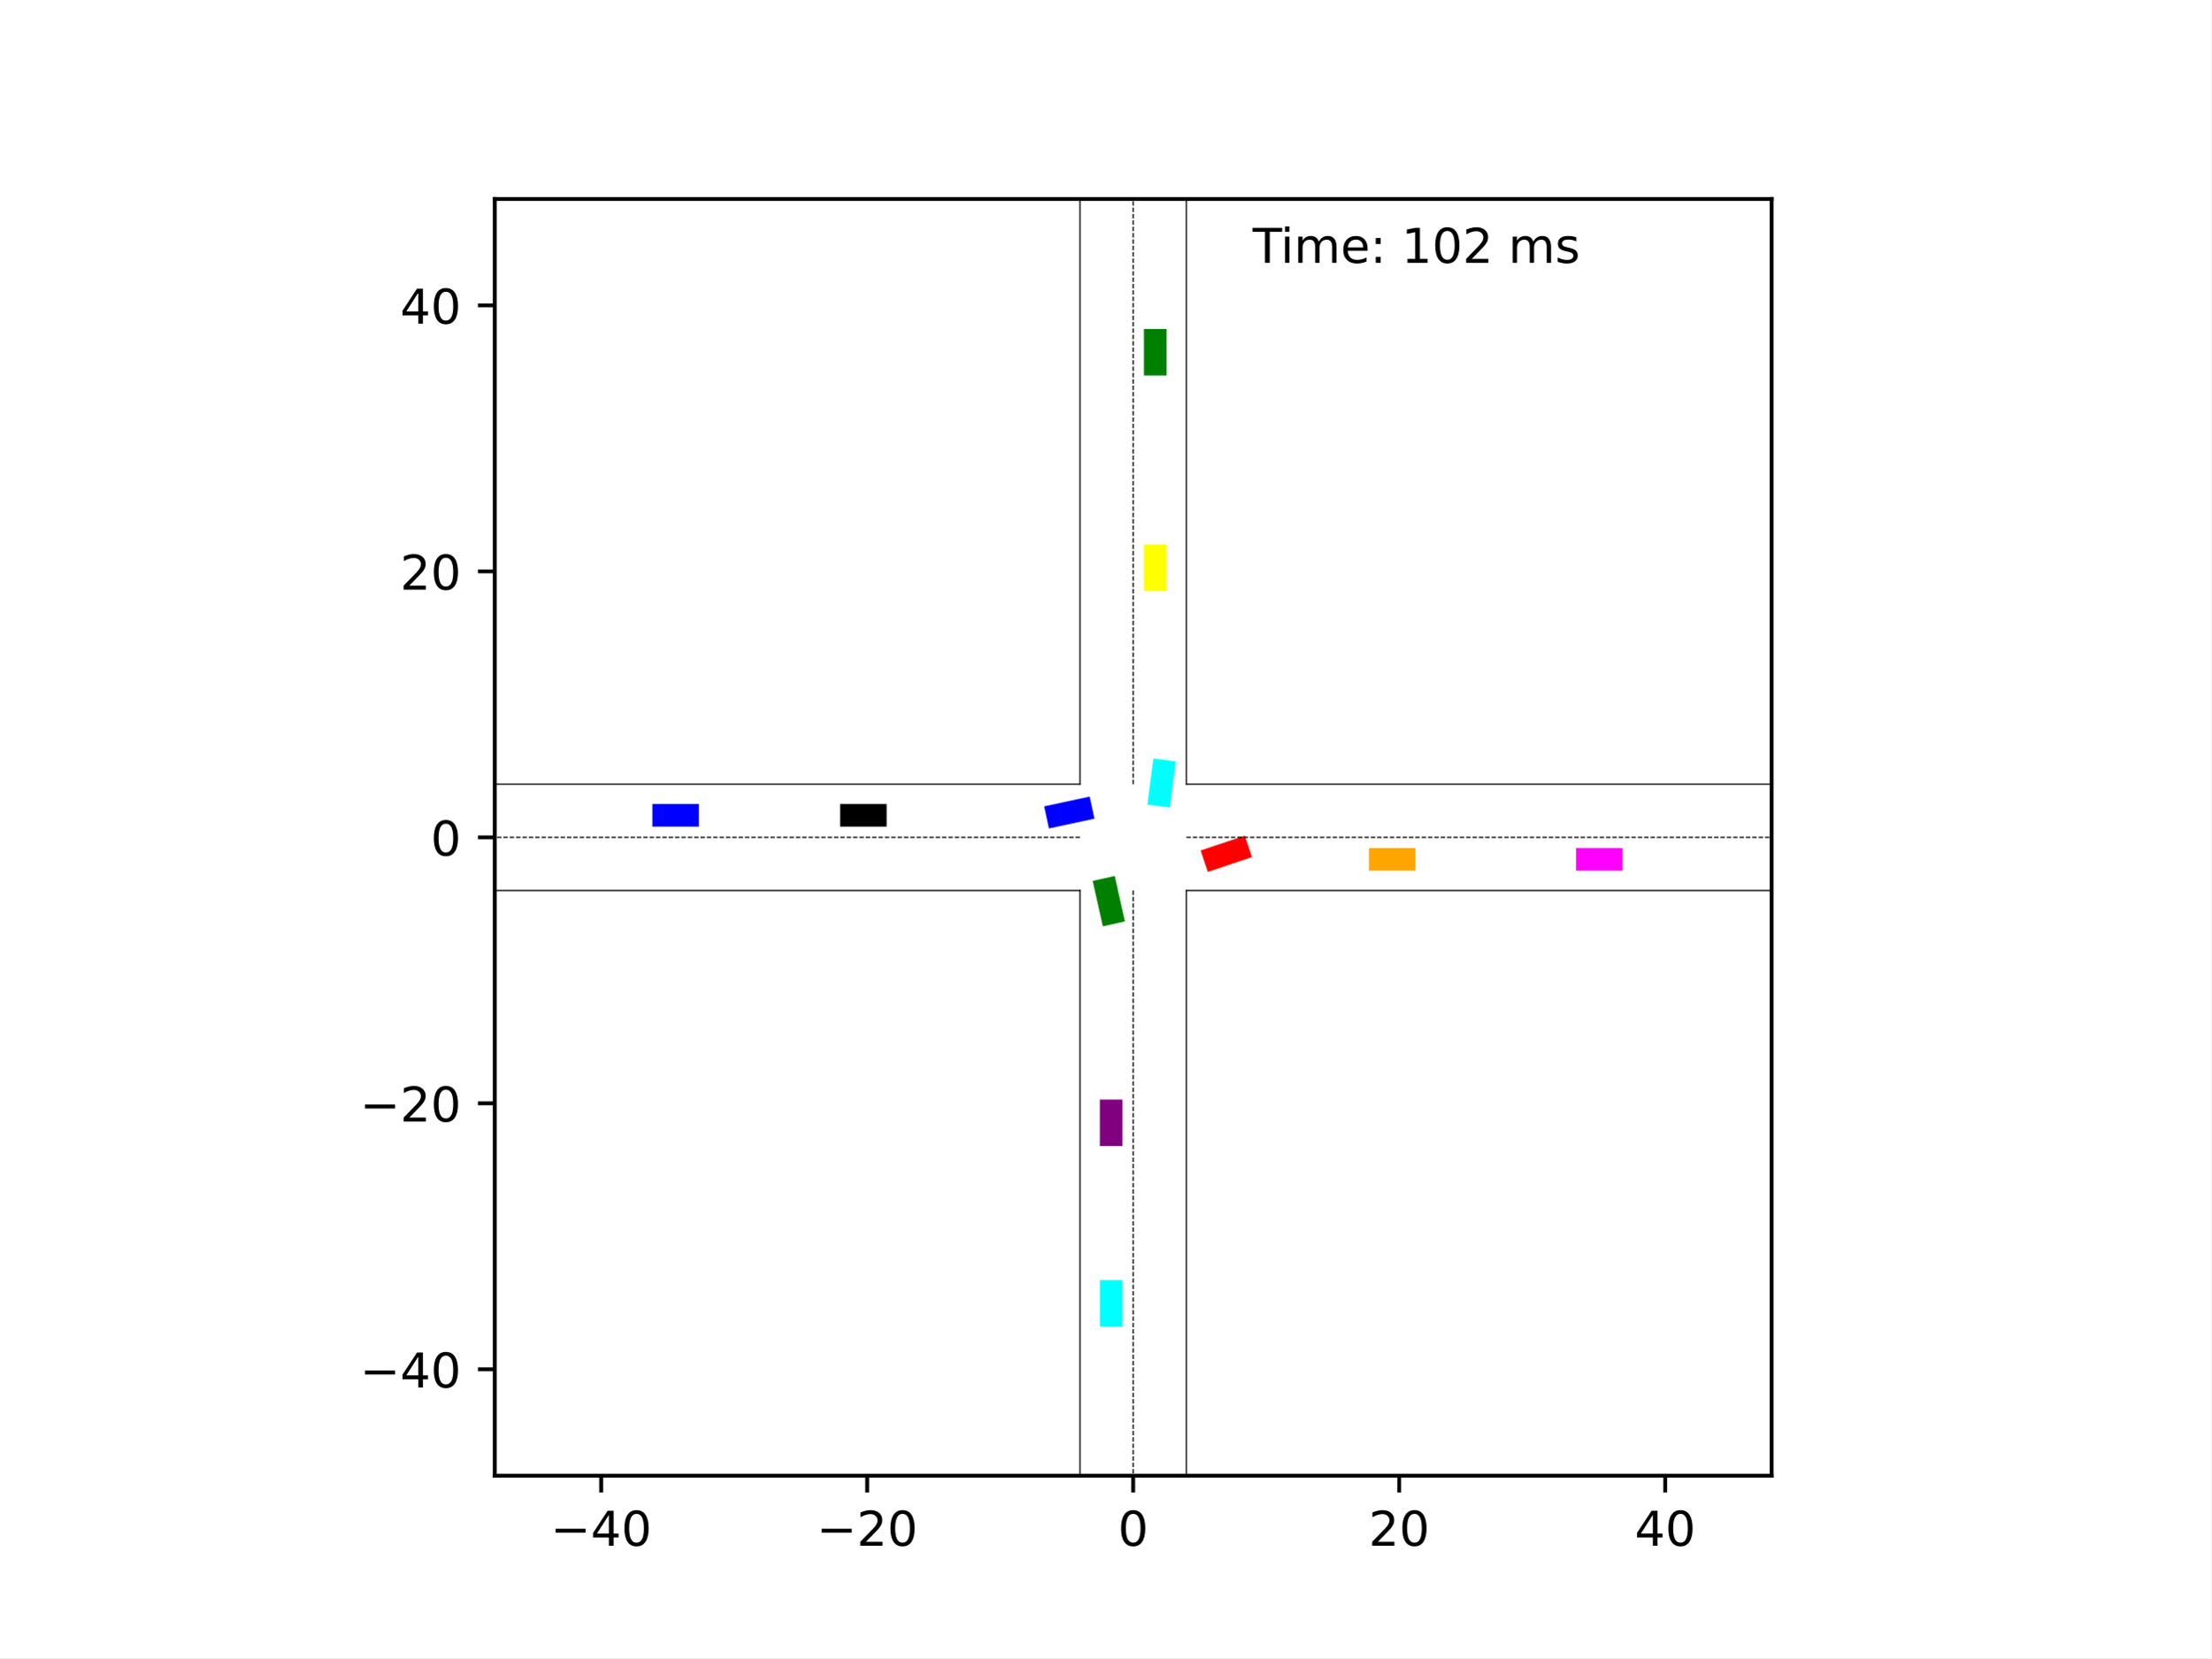
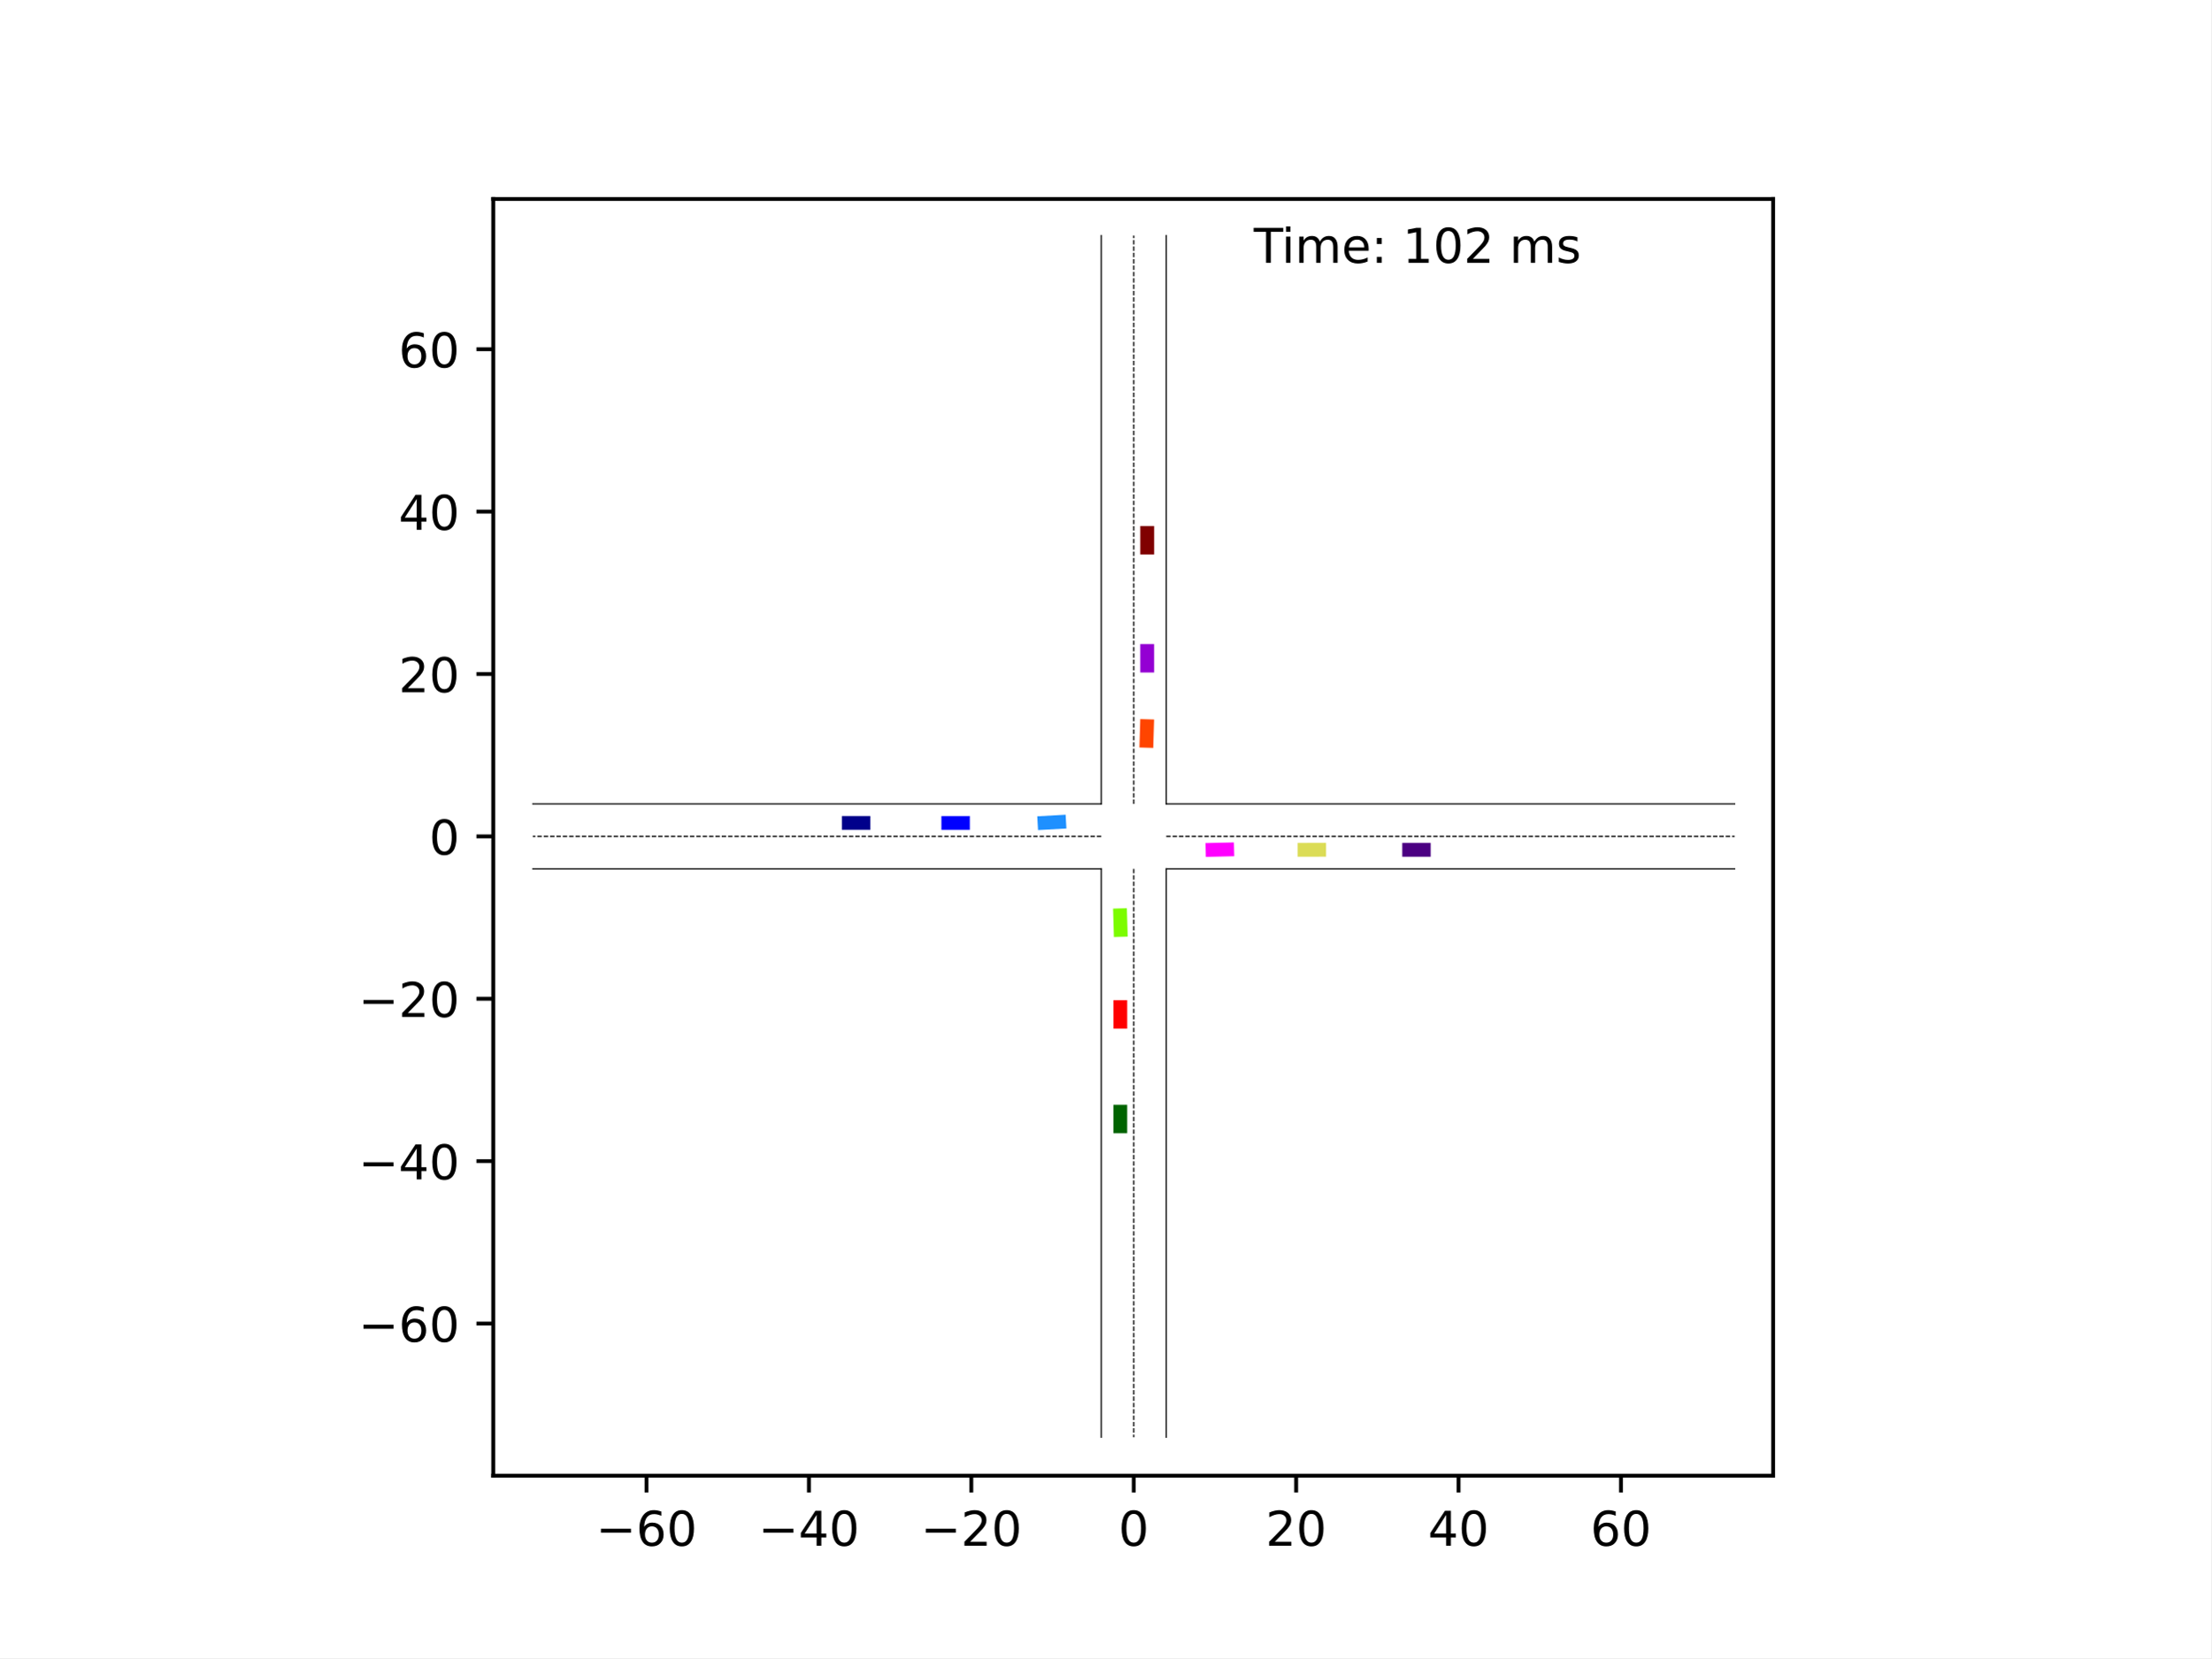
<svg xmlns="http://www.w3.org/2000/svg" xmlns:xlink="http://www.w3.org/1999/xlink" width="460.8pt" height="345.6pt" viewBox="0 0 460.8 345.6" version="1.1">
  <defs>
    <style type="text/css">*{stroke-linejoin: round; stroke-linecap: butt}</style>
  </defs>
  <g id="figure_1">
    <g id="patch_1">
      <path d="M 0 345.6  L 460.8 345.6  L 460.8 0  L 0 0  z " style="fill: #ffffff" />
    </g>
    <g id="axes_1">
      <g id="patch_2">
-         <path d="M 103.104 307.584  L 369.216 307.584  L 369.216 41.472  L 103.104 41.472  z " style="fill: #ffffff" />
+         <path d="M 102.788 307.584  L 369.532 307.584  L 369.532 41.472  L 102.788 41.472  z " style="fill: #ffffff" />
      </g>
      <g id="patch_3">
-         <path d="M 145.655 167.579  L 135.953 167.579  L 135.953 172.291  L 145.655 172.291  z " clip-path="url(#pcd4a53cbb8)" style="fill: #0000ff" />
+         <path d="M 181.37 170.083  L 175.446 170.083  L 175.446 172.96  L 181.37 172.96  z " clip-path="url(#pfd45c6a920)" style="fill: #00008b" />
      </g>
      <g id="patch_4">
-         <path d="M 243.109 78.265  L 243.109 68.563  L 238.397 68.563  L 238.397 78.265  z " clip-path="url(#pcd4a53cbb8)" style="fill: #008000" />
+         <path d="M 240.517 115.557  L 240.517 109.634  L 237.64 109.634  L 237.64 115.557  z " clip-path="url(#pfd45c6a920)" style="fill: #800000" />
      </g>
      <g id="patch_5">
-         <path d="M 229.211 266.814  L 229.211 276.516  L 233.923 276.516  L 233.923 266.814  z " clip-path="url(#pcd4a53cbb8)" style="fill: #00ffff" />
+         <path d="M 232.032 230.281  L 232.032 236.204  L 234.909 236.204  L 234.909 230.281  z " clip-path="url(#pfd45c6a920)" style="fill: #006400" />
      </g>
      <g id="patch_6">
-         <path d="M 328.458 181.477  L 338.16 181.477  L 338.16 176.765  L 328.458 176.765  z " clip-path="url(#pcd4a53cbb8)" style="fill: #ff00ff" />
+         <path d="M 292.234 178.568  L 298.158 178.568  L 298.158 175.691  L 292.235 175.691  z " clip-path="url(#pfd45c6a920)" style="fill: #4b0082" />
      </g>
      <g id="patch_7">
-         <path d="M 243.109 123.185  L 243.109 113.483  L 238.396 113.484  L 238.397 123.186  z " clip-path="url(#pcd4a53cbb8)" style="fill: #ffff00" />
+         <path d="M 202.113 170.084  L 196.19 170.09  L 196.192 172.967  L 202.116 172.962  z " clip-path="url(#pfd45c6a920)" style="fill: #0000ff" />
      </g>
      <g id="patch_8">
-         <path d="M 184.775 167.579  L 175.073 167.579  L 175.073 172.291  L 184.775 172.292  z " clip-path="url(#pcd4a53cbb8)" />
+         <path d="M 232.032 208.476  L 232.037 214.4  L 234.914 214.397  L 234.909 208.474  z " clip-path="url(#pfd45c6a920)" style="fill: #ff0000" />
      </g>
      <g id="patch_9">
-         <path d="M 285.286 181.477  L 294.988 181.477  L 294.988 176.764  L 285.286 176.765  z " clip-path="url(#pcd4a53cbb8)" style="fill: #ffa500" />
+         <path d="M 270.435 178.566  L 276.359 178.562  L 276.357 175.684  L 270.433 175.689  z " clip-path="url(#pfd45c6a920)" style="fill: #dbdc56" />
      </g>
      <g id="patch_10">
-         <path d="M 229.21 229.181  L 229.212 238.883  L 233.924 238.881  L 233.922 229.179  z " clip-path="url(#pcd4a53cbb8)" style="fill: #800080" />
+         <path d="M 240.516 140.172  L 240.511 134.248  L 237.634 134.251  L 237.639 140.174  z " clip-path="url(#pfd45c6a920)" style="fill: #9400d3" />
      </g>
      <g id="patch_11">
-         <path d="M 251.712 181.732  L 260.91 178.645  L 259.41 174.178  L 250.212 177.264  z " clip-path="url(#pcd4a53cbb8)" style="fill: #ff0000" />
+         <path d="M 222.082 169.81  L 216.167 170.14  L 216.327 173.012  L 222.242 172.683  z " clip-path="url(#pfd45c6a920)" style="fill: #1e90ff" />
      </g>
      <g id="patch_12">
-         <path d="M 227.094 166.033  L 217.607 168.066  L 218.595 172.674  L 228.081 170.641  z " clip-path="url(#pcd4a53cbb8)" style="fill: #0000ff" />
+         <path d="M 240.334 155.885  L 240.511 149.964  L 237.635 149.878  L 237.458 155.799  z " clip-path="url(#pfd45c6a920)" style="fill: #ff4500" />
      </g>
      <g id="patch_13">
-         <path d="M 227.717 183.606  L 229.832 193.074  L 234.431 192.047  L 232.315 182.578  z " clip-path="url(#pcd4a53cbb8)" style="fill: #008000" />
+         <path d="M 231.967 189.383  L 232.137 195.304  L 235.012 195.222  L 234.843 189.301  z " clip-path="url(#pfd45c6a920)" style="fill: #7cfc00" />
      </g>
      <g id="patch_14">
-         <path d="M 243.792 168.319  L 245.037 158.697  L 240.363 158.092  L 239.119 167.714  z " clip-path="url(#pcd4a53cbb8)" style="fill: #00ffff" />
+         <path d="M 251.296 178.601  L 257.218 178.464  L 257.151 175.588  L 251.229 175.724  z " clip-path="url(#pfd45c6a920)" style="fill: #ff00ff" />
      </g>
      <g id="matplotlib.axis_1">
        <g id="xtick_1">
          <g id="line2d_1">
            <defs>
-               <path id="m89c56ae161" d="M 0 0  L 0 3.5  " style="stroke: #000000; stroke-width: 0.8" />
+               <path id="mc665b8e22a" d="M 0 0  L 0 3.5  " style="stroke: #000000; stroke-width: 0.8" />
            </defs>
            <g>
-               <use xlink:href="#m89c56ae161" x="125.28" y="307.584" style="stroke: #000000; stroke-width: 0.8" />
+               <use xlink:href="#mc665b8e22a" x="134.73" y="307.584" style="stroke: #000000; stroke-width: 0.8" />
            </g>
          </g>
          <g id="text_1">
-             <g transform="translate(114.7277 322.1824) scale(0.1 -0.1)">
+             <g transform="translate(124.1775 322.1824) scale(0.1 -0.1)">
              <defs>
                <path id="DejaVuSans-2212" d="M 678 2272  L 4684 2272  L 4684 1741  L 678 1741  L 678 2272  z " transform="scale(0.015625)" />
-                 <path id="DejaVuSans-34" d="M 2419 4116  L 825 1625  L 2419 1625  L 2419 4116  z M 2253 4666  L 3047 4666  L 3047 1625  L 3713 1625  L 3713 1100  L 3047 1100  L 3047 0  L 2419 0  L 2419 1100  L 313 1100  L 313 1709  L 2253 4666  z " transform="scale(0.015625)" />
+                 <path id="DejaVuSans-36" d="M 2113 2584  Q 1688 2584 1439 2293  Q 1191 2003 1191 1497  Q 1191 994 1439 701  Q 1688 409 2113 409  Q 2538 409 2786 701  Q 3034 994 3034 1497  Q 3034 2003 2786 2293  Q 2538 2584 2113 2584  z M 3366 4563  L 3366 3988  Q 3128 4100 2886 4159  Q 2644 4219 2406 4219  Q 1781 4219 1451 3797  Q 1122 3375 1075 2522  Q 1259 2794 1537 2939  Q 1816 3084 2150 3084  Q 2853 3084 3261 2657  Q 3669 2231 3669 1497  Q 3669 778 3244 343  Q 2819 -91 2113 -91  Q 1303 -91 875 529  Q 447 1150 447 2328  Q 447 3434 972 4092  Q 1497 4750 2381 4750  Q 2619 4750 2861 4703  Q 3103 4656 3366 4563  z " transform="scale(0.015625)" />
                <path id="DejaVuSans-30" d="M 2034 4250  Q 1547 4250 1301 3770  Q 1056 3291 1056 2328  Q 1056 1369 1301 889  Q 1547 409 2034 409  Q 2525 409 2770 889  Q 3016 1369 3016 2328  Q 3016 3291 2770 3770  Q 2525 4250 2034 4250  z M 2034 4750  Q 2819 4750 3233 4129  Q 3647 3509 3647 2328  Q 3647 1150 3233 529  Q 2819 -91 2034 -91  Q 1250 -91 836 529  Q 422 1150 422 2328  Q 422 3509 836 4129  Q 1250 4750 2034 4750  z " transform="scale(0.015625)" />
              </defs>
              <use xlink:href="#DejaVuSans-2212" />
-               <use xlink:href="#DejaVuSans-34" x="83.789" />
+               <use xlink:href="#DejaVuSans-36" x="83.789" />
              <use xlink:href="#DejaVuSans-30" x="147.412" />
            </g>
          </g>
        </g>
        <g id="xtick_2">
          <g id="line2d_2">
            <g>
-               <use xlink:href="#m89c56ae161" x="180.72" y="307.584" style="stroke: #000000; stroke-width: 0.8" />
+               <use xlink:href="#mc665b8e22a" x="168.578" y="307.584" style="stroke: #000000; stroke-width: 0.8" />
            </g>
          </g>
          <g id="text_2">
-             <g transform="translate(170.1677 322.1824) scale(0.1 -0.1)">
+             <g transform="translate(158.0256 322.1824) scale(0.1 -0.1)">
+               <defs>
+                 <path id="DejaVuSans-34" d="M 2419 4116  L 825 1625  L 2419 1625  L 2419 4116  z M 2253 4666  L 3047 4666  L 3047 1625  L 3713 1625  L 3713 1100  L 3047 1100  L 3047 0  L 2419 0  L 2419 1100  L 313 1100  L 313 1709  L 2253 4666  z " transform="scale(0.015625)" />
+               </defs>
+               <use xlink:href="#DejaVuSans-2212" />
+               <use xlink:href="#DejaVuSans-34" x="83.789" />
+               <use xlink:href="#DejaVuSans-30" x="147.412" />
+             </g>
+           </g>
+         </g>
+         <g id="xtick_3">
+           <g id="line2d_3">
+             <g>
+               <use xlink:href="#mc665b8e22a" x="202.426" y="307.584" style="stroke: #000000; stroke-width: 0.8" />
+             </g>
+           </g>
+           <g id="text_3">
+             <g transform="translate(191.8737 322.1824) scale(0.1 -0.1)">
              <defs>
                <path id="DejaVuSans-32" d="M 1228 531  L 3431 531  L 3431 0  L 469 0  L 469 531  Q 828 903 1448 1529  Q 2069 2156 2228 2338  Q 2531 2678 2651 2914  Q 2772 3150 2772 3378  Q 2772 3750 2511 3984  Q 2250 4219 1831 4219  Q 1534 4219 1204 4116  Q 875 4013 500 3803  L 500 4441  Q 881 4594 1212 4672  Q 1544 4750 1819 4750  Q 2544 4750 2975 4387  Q 3406 4025 3406 3419  Q 3406 3131 3298 2873  Q 3191 2616 2906 2266  Q 2828 2175 2409 1742  Q 1991 1309 1228 531  z " transform="scale(0.015625)" />
              </defs>
              <use xlink:href="#DejaVuSans-2212" />
              <use xlink:href="#DejaVuSans-32" x="83.789" />
              <use xlink:href="#DejaVuSans-30" x="147.412" />
            </g>
          </g>
        </g>
-         <g id="xtick_3">
-           <g id="line2d_3">
-             <g>
-               <use xlink:href="#m89c56ae161" x="236.16" y="307.584" style="stroke: #000000; stroke-width: 0.8" />
-             </g>
-           </g>
-           <g id="text_3">
-             <g transform="translate(232.9787 322.1824) scale(0.1 -0.1)">
-               <use xlink:href="#DejaVuSans-30" />
-             </g>
-           </g>
-         </g>
        <g id="xtick_4">
          <g id="line2d_4">
            <g>
-               <use xlink:href="#m89c56ae161" x="291.6" y="307.584" style="stroke: #000000; stroke-width: 0.8" />
+               <use xlink:href="#mc665b8e22a" x="236.274" y="307.584" style="stroke: #000000; stroke-width: 0.8" />
            </g>
          </g>
          <g id="text_4">
-             <g transform="translate(285.2375 322.1824) scale(0.1 -0.1)">
-               <use xlink:href="#DejaVuSans-32" />
-               <use xlink:href="#DejaVuSans-30" x="63.623" />
+             <g transform="translate(233.0929 322.1824) scale(0.1 -0.1)">
+               <use xlink:href="#DejaVuSans-30" />
            </g>
          </g>
        </g>
        <g id="xtick_5">
          <g id="line2d_5">
            <g>
-               <use xlink:href="#m89c56ae161" x="347.04" y="307.584" style="stroke: #000000; stroke-width: 0.8" />
+               <use xlink:href="#mc665b8e22a" x="270.122" y="307.584" style="stroke: #000000; stroke-width: 0.8" />
            </g>
          </g>
          <g id="text_5">
-             <g transform="translate(340.6775 322.1824) scale(0.1 -0.1)">
+             <g transform="translate(263.7597 322.1824) scale(0.1 -0.1)">
+               <use xlink:href="#DejaVuSans-32" />
+               <use xlink:href="#DejaVuSans-30" x="63.623" />
+             </g>
+           </g>
+         </g>
+         <g id="xtick_6">
+           <g id="line2d_6">
+             <g>
+               <use xlink:href="#mc665b8e22a" x="303.97" y="307.584" style="stroke: #000000; stroke-width: 0.8" />
+             </g>
+           </g>
+           <g id="text_6">
+             <g transform="translate(297.6078 322.1824) scale(0.1 -0.1)">
              <use xlink:href="#DejaVuSans-34" />
+               <use xlink:href="#DejaVuSans-30" x="63.623" />
+             </g>
+           </g>
+         </g>
+         <g id="xtick_7">
+           <g id="line2d_7">
+             <g>
+               <use xlink:href="#mc665b8e22a" x="337.818" y="307.584" style="stroke: #000000; stroke-width: 0.8" />
+             </g>
+           </g>
+           <g id="text_7">
+             <g transform="translate(331.4559 322.1824) scale(0.1 -0.1)">
+               <use xlink:href="#DejaVuSans-36" />
              <use xlink:href="#DejaVuSans-30" x="63.623" />
            </g>
          </g>
        </g>
      </g>
      <g id="matplotlib.axis_2">
        <g id="ytick_1">
-           <g id="line2d_6">
+           <g id="line2d_8">
            <defs>
-               <path id="m80321d5338" d="M 0 0  L -3.5 0  " style="stroke: #000000; stroke-width: 0.8" />
+               <path id="m74586b8a75" d="M 0 0  L -3.5 0  " style="stroke: #000000; stroke-width: 0.8" />
            </defs>
            <g>
-               <use xlink:href="#m80321d5338" x="103.104" y="285.408" style="stroke: #000000; stroke-width: 0.8" />
-             </g>
-           </g>
-           <g id="text_6">
-             <g transform="translate(74.99931 289.2072) scale(0.1 -0.1)">
+               <use xlink:href="#m74586b8a75" x="102.788" y="275.87" style="stroke: #000000; stroke-width: 0.8" />
+             </g>
+           </g>
+           <g id="text_8">
+             <g transform="translate(74.68291 279.6692) scale(0.1 -0.1)">
+               <use xlink:href="#DejaVuSans-2212" />
+               <use xlink:href="#DejaVuSans-36" x="83.789" />
+               <use xlink:href="#DejaVuSans-30" x="147.412" />
+             </g>
+           </g>
+         </g>
+         <g id="ytick_2">
+           <g id="line2d_9">
+             <g>
+               <use xlink:href="#m74586b8a75" x="102.788" y="242.022" style="stroke: #000000; stroke-width: 0.8" />
+             </g>
+           </g>
+           <g id="text_9">
+             <g transform="translate(74.68291 245.8211) scale(0.1 -0.1)">
              <use xlink:href="#DejaVuSans-2212" />
              <use xlink:href="#DejaVuSans-34" x="83.789" />
              <use xlink:href="#DejaVuSans-30" x="147.412" />
            </g>
          </g>
        </g>
-         <g id="ytick_2">
-           <g id="line2d_7">
-             <g>
-               <use xlink:href="#m80321d5338" x="103.104" y="229.968" style="stroke: #000000; stroke-width: 0.8" />
-             </g>
-           </g>
-           <g id="text_7">
-             <g transform="translate(74.99931 233.7672) scale(0.1 -0.1)">
+         <g id="ytick_3">
+           <g id="line2d_10">
+             <g>
+               <use xlink:href="#m74586b8a75" x="102.788" y="208.174" style="stroke: #000000; stroke-width: 0.8" />
+             </g>
+           </g>
+           <g id="text_10">
+             <g transform="translate(74.68291 211.973) scale(0.1 -0.1)">
              <use xlink:href="#DejaVuSans-2212" />
              <use xlink:href="#DejaVuSans-32" x="83.789" />
              <use xlink:href="#DejaVuSans-30" x="147.412" />
            </g>
          </g>
        </g>
-         <g id="ytick_3">
-           <g id="line2d_8">
-             <g>
-               <use xlink:href="#m80321d5338" x="103.104" y="174.528" style="stroke: #000000; stroke-width: 0.8" />
-             </g>
-           </g>
-           <g id="text_8">
-             <g transform="translate(89.7415 178.3272) scale(0.1 -0.1)">
+         <g id="ytick_4">
+           <g id="line2d_11">
+             <g>
+               <use xlink:href="#m74586b8a75" x="102.788" y="174.326" style="stroke: #000000; stroke-width: 0.8" />
+             </g>
+           </g>
+           <g id="text_11">
+             <g transform="translate(89.4251 178.1249) scale(0.1 -0.1)">
              <use xlink:href="#DejaVuSans-30" />
            </g>
          </g>
        </g>
-         <g id="ytick_4">
-           <g id="line2d_9">
-             <g>
-               <use xlink:href="#m80321d5338" x="103.104" y="119.088" style="stroke: #000000; stroke-width: 0.8" />
-             </g>
-           </g>
-           <g id="text_9">
-             <g transform="translate(83.379 122.8872) scale(0.1 -0.1)">
+         <g id="ytick_5">
+           <g id="line2d_12">
+             <g>
+               <use xlink:href="#m74586b8a75" x="102.788" y="140.478" style="stroke: #000000; stroke-width: 0.8" />
+             </g>
+           </g>
+           <g id="text_12">
+             <g transform="translate(83.0626 144.2769) scale(0.1 -0.1)">
              <use xlink:href="#DejaVuSans-32" />
              <use xlink:href="#DejaVuSans-30" x="63.623" />
            </g>
          </g>
        </g>
-         <g id="ytick_5">
-           <g id="line2d_10">
-             <g>
-               <use xlink:href="#m80321d5338" x="103.104" y="63.648" style="stroke: #000000; stroke-width: 0.8" />
-             </g>
-           </g>
-           <g id="text_10">
-             <g transform="translate(83.379 67.44722) scale(0.1 -0.1)">
+         <g id="ytick_6">
+           <g id="line2d_13">
+             <g>
+               <use xlink:href="#m74586b8a75" x="102.788" y="106.63" style="stroke: #000000; stroke-width: 0.8" />
+             </g>
+           </g>
+           <g id="text_13">
+             <g transform="translate(83.0626 110.4288) scale(0.1 -0.1)">
              <use xlink:href="#DejaVuSans-34" />
              <use xlink:href="#DejaVuSans-30" x="63.623" />
            </g>
          </g>
        </g>
-       </g>
-       <g id="line2d_11">
-         <path d="M 247.248 346.6  L 247.248 185.616  " clip-path="url(#pcd4a53cbb8)" style="fill: none; stroke: #000000; stroke-width: 0.25; stroke-linecap: square" />
-       </g>
-       <g id="line2d_12">
-         <path d="M 247.248 185.616  L 413.568 185.616  " clip-path="url(#pcd4a53cbb8)" style="fill: none; stroke: #000000; stroke-width: 0.25; stroke-linecap: square" />
-       </g>
-       <g id="line2d_13">
-         <path d="M 413.568 163.44  L 247.248 163.44  " clip-path="url(#pcd4a53cbb8)" style="fill: none; stroke: #000000; stroke-width: 0.25; stroke-linecap: square" />
-       </g>
-       <g id="line2d_14">
-         <path d="M 247.248 163.44  L 247.248 -1  " clip-path="url(#pcd4a53cbb8)" style="fill: none; stroke: #000000; stroke-width: 0.25; stroke-linecap: square" />
+         <g id="ytick_7">
+           <g id="line2d_14">
+             <g>
+               <use xlink:href="#m74586b8a75" x="102.788" y="72.781" style="stroke: #000000; stroke-width: 0.8" />
+             </g>
+           </g>
+           <g id="text_14">
+             <g transform="translate(83.0626 76.5807) scale(0.1 -0.1)">
+               <use xlink:href="#DejaVuSans-36" />
+               <use xlink:href="#DejaVuSans-30" x="63.623" />
+             </g>
+           </g>
+         </g>
      </g>
      <g id="line2d_15">
-         <path d="M 225.072 -1  L 225.072 163.44  " clip-path="url(#pcd4a53cbb8)" style="fill: none; stroke: #000000; stroke-width: 0.25; stroke-linecap: square" />
+         <path d="M 243.044 299.564  L 243.044 181.095  " clip-path="url(#pfd45c6a920)" style="fill: none; stroke: #000000; stroke-width: 0.25; stroke-linecap: square" />
      </g>
      <g id="line2d_16">
-         <path d="M 225.072 163.44  L 58.752 163.44  " clip-path="url(#pcd4a53cbb8)" style="fill: none; stroke: #000000; stroke-width: 0.25; stroke-linecap: square" />
+         <path d="M 243.044 181.095  L 361.512 181.095  " clip-path="url(#pfd45c6a920)" style="fill: none; stroke: #000000; stroke-width: 0.25; stroke-linecap: square" />
      </g>
      <g id="line2d_17">
-         <path d="M 58.752 185.616  L 225.072 185.616  " clip-path="url(#pcd4a53cbb8)" style="fill: none; stroke: #000000; stroke-width: 0.25; stroke-linecap: square" />
+         <path d="M 361.512 167.556  L 243.044 167.556  " clip-path="url(#pfd45c6a920)" style="fill: none; stroke: #000000; stroke-width: 0.25; stroke-linecap: square" />
      </g>
      <g id="line2d_18">
-         <path d="M 225.072 185.616  L 225.072 346.6  " clip-path="url(#pcd4a53cbb8)" style="fill: none; stroke: #000000; stroke-width: 0.25; stroke-linecap: square" />
+         <path d="M 243.044 167.556  L 243.044 49.088  " clip-path="url(#pfd45c6a920)" style="fill: none; stroke: #000000; stroke-width: 0.25; stroke-linecap: square" />
      </g>
      <g id="line2d_19">
-         <path d="M 247.248 174.528  L 413.568 174.528  " clip-path="url(#pcd4a53cbb8)" style="fill: none; stroke-dasharray: 0.925,0.4; stroke-dashoffset: 0; stroke: #000000; stroke-width: 0.25" />
+         <path d="M 229.505 49.088  L 229.505 167.556  " clip-path="url(#pfd45c6a920)" style="fill: none; stroke: #000000; stroke-width: 0.25; stroke-linecap: square" />
      </g>
      <g id="line2d_20">
-         <path d="M 236.16 163.44  L 236.16 -1  " clip-path="url(#pcd4a53cbb8)" style="fill: none; stroke-dasharray: 0.925,0.4; stroke-dashoffset: 0; stroke: #000000; stroke-width: 0.25" />
+         <path d="M 229.505 167.556  L 111.036 167.556  " clip-path="url(#pfd45c6a920)" style="fill: none; stroke: #000000; stroke-width: 0.25; stroke-linecap: square" />
      </g>
      <g id="line2d_21">
-         <path d="M 225.072 174.528  L 58.752 174.528  " clip-path="url(#pcd4a53cbb8)" style="fill: none; stroke-dasharray: 0.925,0.4; stroke-dashoffset: 0; stroke: #000000; stroke-width: 0.25" />
+         <path d="M 111.036 181.095  L 229.505 181.095  " clip-path="url(#pfd45c6a920)" style="fill: none; stroke: #000000; stroke-width: 0.25; stroke-linecap: square" />
      </g>
      <g id="line2d_22">
-         <path d="M 236.16 185.616  L 236.16 346.6  " clip-path="url(#pcd4a53cbb8)" style="fill: none; stroke-dasharray: 0.925,0.4; stroke-dashoffset: 0; stroke: #000000; stroke-width: 0.25" />
+         <path d="M 229.505 181.095  L 229.505 299.564  " clip-path="url(#pfd45c6a920)" style="fill: none; stroke: #000000; stroke-width: 0.25; stroke-linecap: square" />
+       </g>
+       <g id="line2d_23">
+         <path d="M 243.044 174.326  L 361.512 174.326  " clip-path="url(#pfd45c6a920)" style="fill: none; stroke-dasharray: 0.925,0.4; stroke-dashoffset: 0; stroke: #000000; stroke-width: 0.25" />
+       </g>
+       <g id="line2d_24">
+         <path d="M 236.274 167.556  L 236.274 49.088  " clip-path="url(#pfd45c6a920)" style="fill: none; stroke-dasharray: 0.925,0.4; stroke-dashoffset: 0; stroke: #000000; stroke-width: 0.25" />
+       </g>
+       <g id="line2d_25">
+         <path d="M 229.505 174.326  L 111.036 174.326  " clip-path="url(#pfd45c6a920)" style="fill: none; stroke-dasharray: 0.925,0.4; stroke-dashoffset: 0; stroke: #000000; stroke-width: 0.25" />
+       </g>
+       <g id="line2d_26">
+         <path d="M 236.274 181.095  L 236.274 299.564  " clip-path="url(#pfd45c6a920)" style="fill: none; stroke-dasharray: 0.925,0.4; stroke-dashoffset: 0; stroke: #000000; stroke-width: 0.25" />
      </g>
      <g id="patch_15">
-         <path d="M 103.104 307.584  L 103.104 41.472  " style="fill: none; stroke: #000000; stroke-width: 0.8; stroke-linejoin: miter; stroke-linecap: square" />
+         <path d="M 102.788 307.584  L 102.788 41.472  " style="fill: none; stroke: #000000; stroke-width: 0.8; stroke-linejoin: miter; stroke-linecap: square" />
      </g>
      <g id="patch_16">
-         <path d="M 369.216 307.584  L 369.216 41.472  " style="fill: none; stroke: #000000; stroke-width: 0.8; stroke-linejoin: miter; stroke-linecap: square" />
+         <path d="M 369.532 307.584  L 369.532 41.472  " style="fill: none; stroke: #000000; stroke-width: 0.8; stroke-linejoin: miter; stroke-linecap: square" />
      </g>
      <g id="patch_17">
-         <path d="M 103.104 307.584  L 369.216 307.584  " style="fill: none; stroke: #000000; stroke-width: 0.8; stroke-linejoin: miter; stroke-linecap: square" />
+         <path d="M 102.788 307.584  L 369.532 307.584  " style="fill: none; stroke: #000000; stroke-width: 0.8; stroke-linejoin: miter; stroke-linecap: square" />
      </g>
      <g id="patch_18">
-         <path d="M 103.104 41.472  L 369.216 41.472  " style="fill: none; stroke: #000000; stroke-width: 0.8; stroke-linejoin: miter; stroke-linecap: square" />
-       </g>
-       <g id="text_11">
-         <g transform="translate(261.0695 54.7776) scale(0.1 -0.1)">
+         <path d="M 102.788 41.472  L 369.532 41.472  " style="fill: none; stroke: #000000; stroke-width: 0.8; stroke-linejoin: miter; stroke-linecap: square" />
+       </g>
+       <g id="text_15">
+         <g transform="translate(261.291 54.7776) scale(0.1 -0.1)">
          <defs>
            <path id="DejaVuSans-54" d="M -19 4666  L 3928 4666  L 3928 4134  L 2272 4134  L 2272 0  L 1638 0  L 1638 4134  L -19 4134  L -19 4666  z " transform="scale(0.015625)" />
            <path id="DejaVuSans-69" d="M 603 3500  L 1178 3500  L 1178 0  L 603 0  L 603 3500  z M 603 4863  L 1178 4863  L 1178 4134  L 603 4134  L 603 4863  z " transform="scale(0.015625)" />
            <path id="DejaVuSans-6d" d="M 3328 2828  Q 3544 3216 3844 3400  Q 4144 3584 4550 3584  Q 5097 3584 5394 3201  Q 5691 2819 5691 2113  L 5691 0  L 5113 0  L 5113 2094  Q 5113 2597 4934 2840  Q 4756 3084 4391 3084  Q 3944 3084 3684 2787  Q 3425 2491 3425 1978  L 3425 0  L 2847 0  L 2847 2094  Q 2847 2600 2669 2842  Q 2491 3084 2119 3084  Q 1678 3084 1418 2786  Q 1159 2488 1159 1978  L 1159 0  L 581 0  L 581 3500  L 1159 3500  L 1159 2956  Q 1356 3278 1631 3431  Q 1906 3584 2284 3584  Q 2666 3584 2933 3390  Q 3200 3197 3328 2828  z " transform="scale(0.015625)" />
            <path id="DejaVuSans-65" d="M 3597 1894  L 3597 1613  L 953 1613  Q 991 1019 1311 708  Q 1631 397 2203 397  Q 2534 397 2845 478  Q 3156 559 3463 722  L 3463 178  Q 3153 47 2828 -22  Q 2503 -91 2169 -91  Q 1331 -91 842 396  Q 353 884 353 1716  Q 353 2575 817 3079  Q 1281 3584 2069 3584  Q 2775 3584 3186 3129  Q 3597 2675 3597 1894  z M 3022 2063  Q 3016 2534 2758 2815  Q 2500 3097 2075 3097  Q 1594 3097 1305 2825  Q 1016 2553 972 2059  L 3022 2063  z " transform="scale(0.015625)" />
            <path id="DejaVuSans-3a" d="M 750 794  L 1409 794  L 1409 0  L 750 0  L 750 794  z M 750 3309  L 1409 3309  L 1409 2516  L 750 2516  L 750 3309  z " transform="scale(0.015625)" />
            <path id="DejaVuSans-20" transform="scale(0.015625)" />
            <path id="DejaVuSans-31" d="M 794 531  L 1825 531  L 1825 4091  L 703 3866  L 703 4441  L 1819 4666  L 2450 4666  L 2450 531  L 3481 531  L 3481 0  L 794 0  L 794 531  z " transform="scale(0.015625)" />
            <path id="DejaVuSans-73" d="M 2834 3397  L 2834 2853  Q 2591 2978 2328 3040  Q 2066 3103 1784 3103  Q 1356 3103 1142 2972  Q 928 2841 928 2578  Q 928 2378 1081 2264  Q 1234 2150 1697 2047  L 1894 2003  Q 2506 1872 2764 1633  Q 3022 1394 3022 966  Q 3022 478 2636 193  Q 2250 -91 1575 -91  Q 1294 -91 989 -36  Q 684 19 347 128  L 347 722  Q 666 556 975 473  Q 1284 391 1588 391  Q 1994 391 2212 530  Q 2431 669 2431 922  Q 2431 1156 2273 1281  Q 2116 1406 1581 1522  L 1381 1569  Q 847 1681 609 1914  Q 372 2147 372 2553  Q 372 3047 722 3315  Q 1072 3584 1716 3584  Q 2034 3584 2315 3537  Q 2597 3491 2834 3397  z " transform="scale(0.015625)" />
          </defs>
          <use xlink:href="#DejaVuSans-54" />
          <use xlink:href="#DejaVuSans-69" x="57.959" />
          <use xlink:href="#DejaVuSans-6d" x="85.742" />
          <use xlink:href="#DejaVuSans-65" x="183.154" />
          <use xlink:href="#DejaVuSans-3a" x="244.678" />
          <use xlink:href="#DejaVuSans-20" x="278.369" />
          <use xlink:href="#DejaVuSans-31" x="310.156" />
          <use xlink:href="#DejaVuSans-30" x="373.779" />
          <use xlink:href="#DejaVuSans-32" x="437.402" />
          <use xlink:href="#DejaVuSans-20" x="501.025" />
          <use xlink:href="#DejaVuSans-6d" x="532.812" />
          <use xlink:href="#DejaVuSans-73" x="630.225" />
        </g>
      </g>
    </g>
  </g>
  <defs>
-     <clipPath id="pcd4a53cbb8">
-       <rect x="103.104" y="41.472" width="266.112" height="266.112" />
+     <clipPath id="pfd45c6a920">
+       <rect x="102.788" y="41.472" width="266.745" height="266.112" />
    </clipPath>
  </defs>
</svg>
